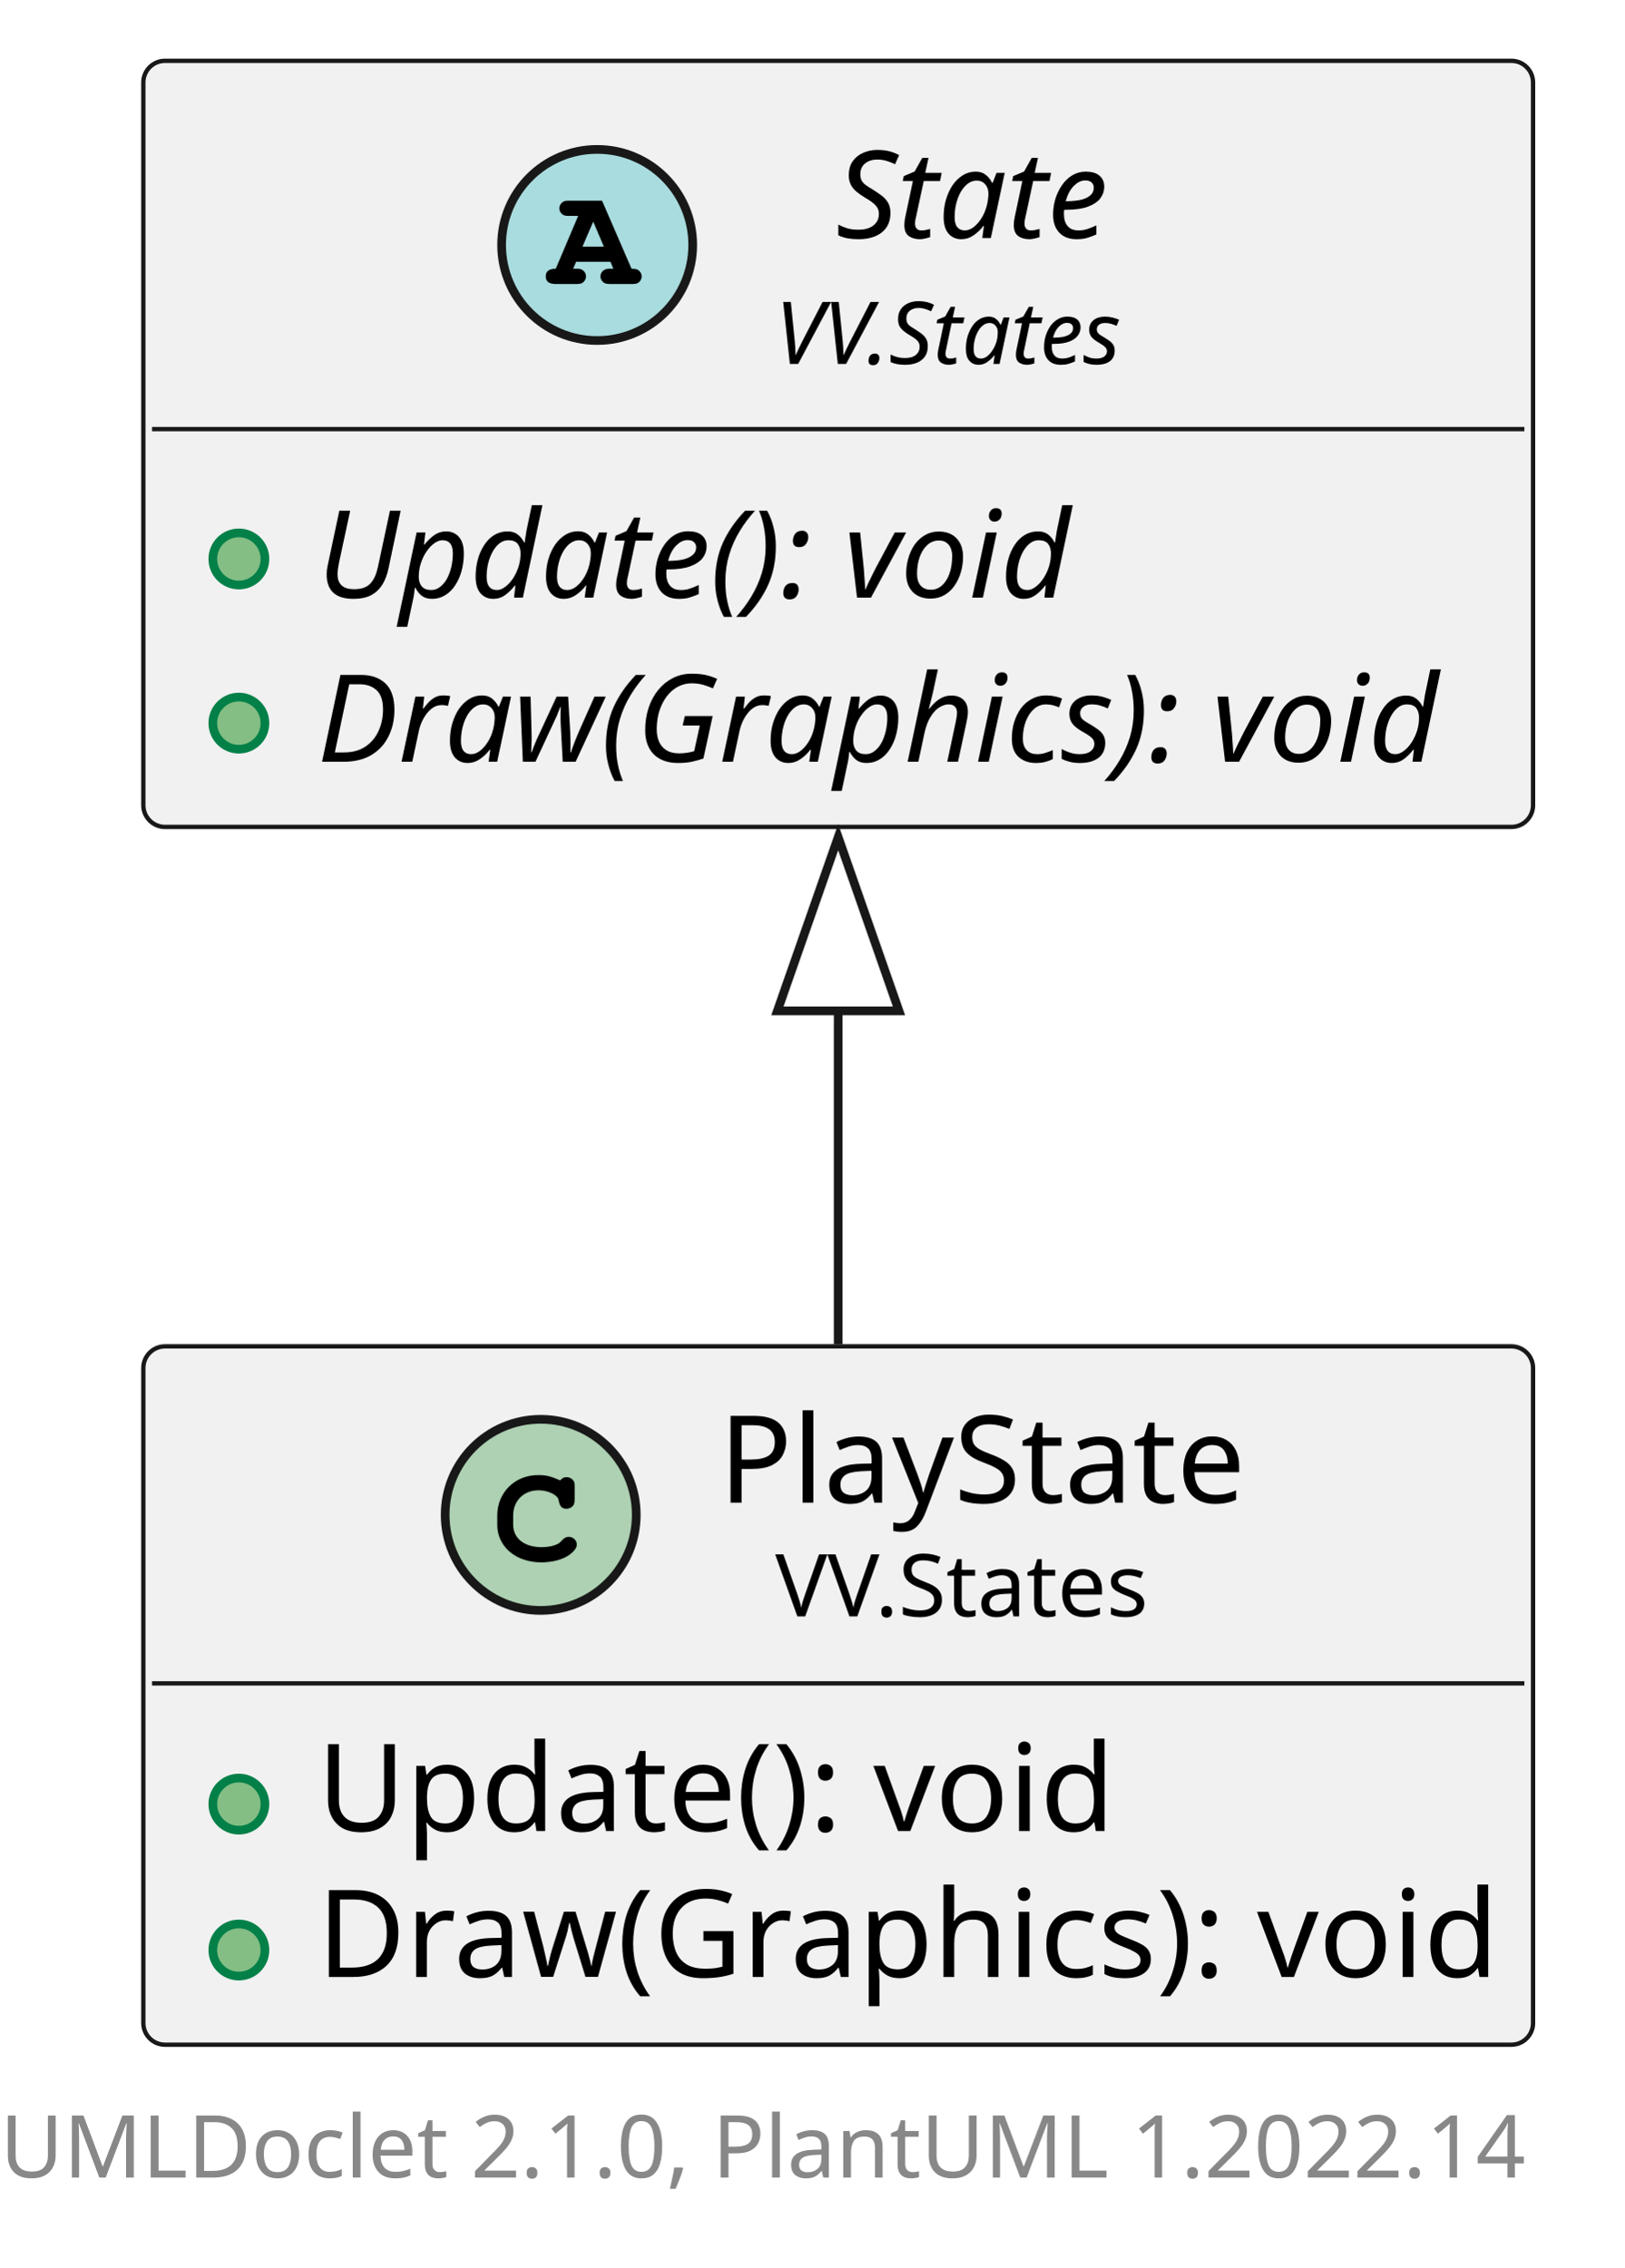
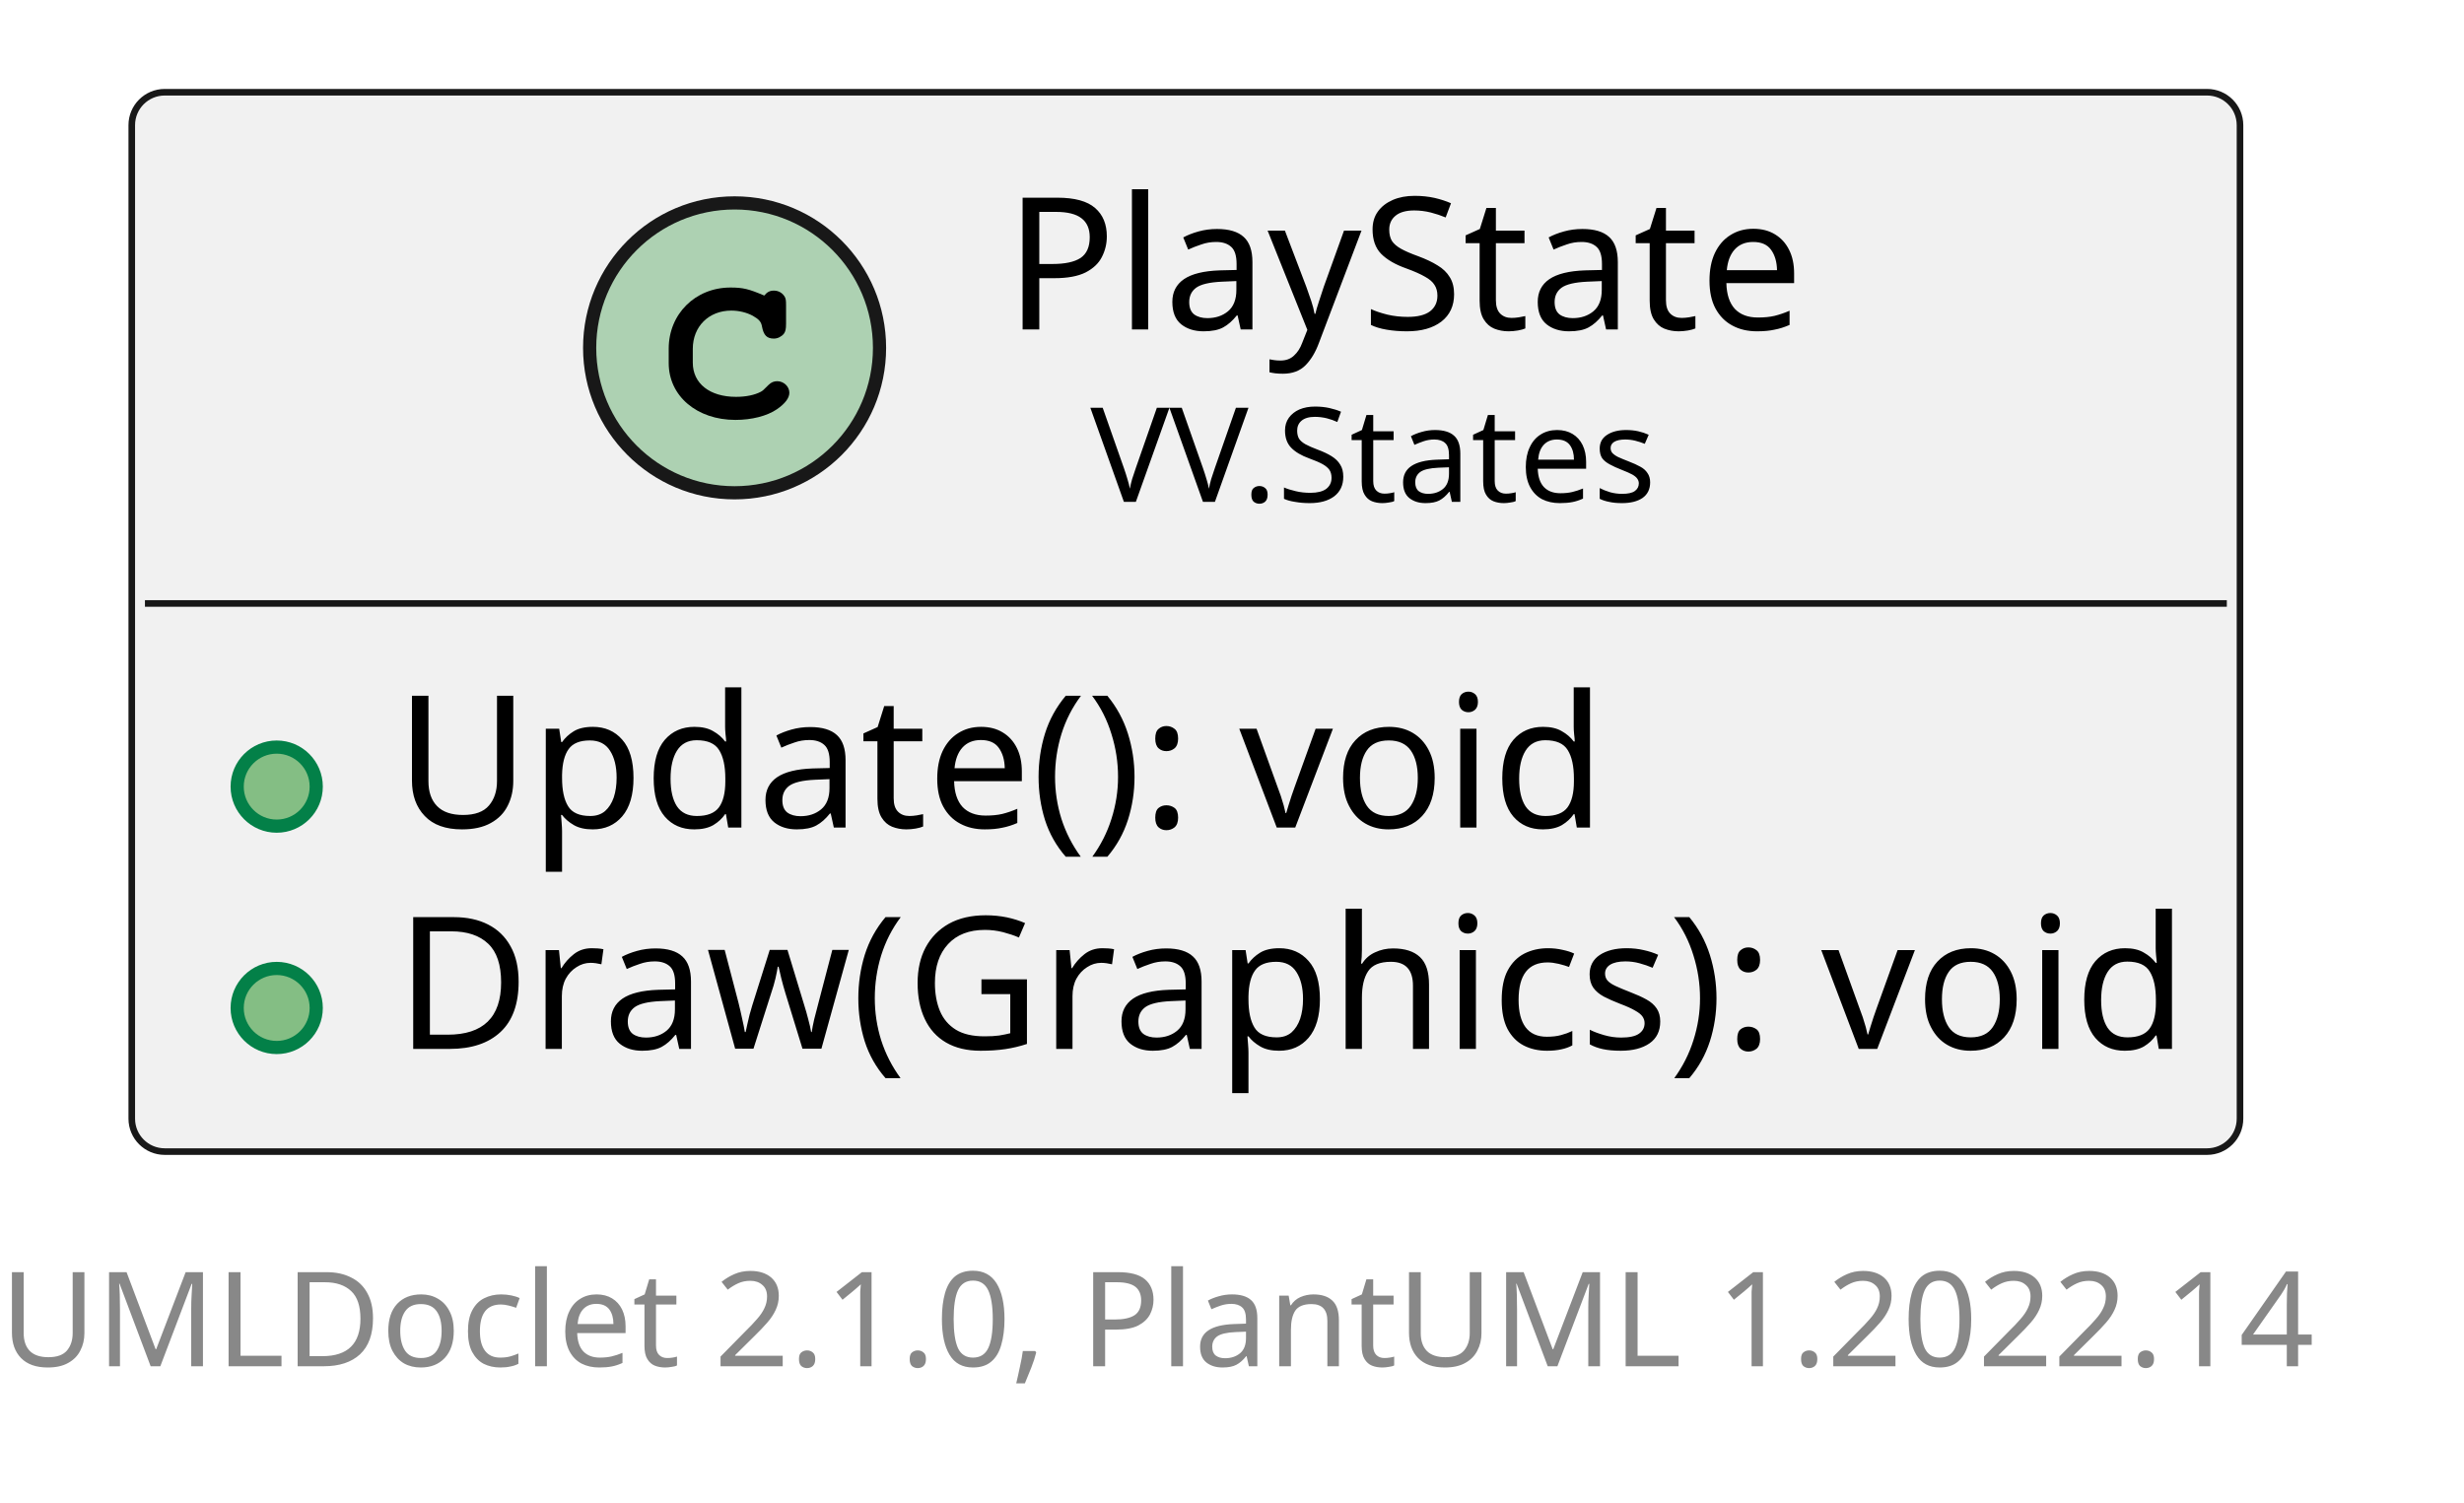
- <svg xmlns="http://www.w3.org/2000/svg" xmlns:xlink="http://www.w3.org/1999/xlink" contentStyleType="text/css" height="261px" preserveAspectRatio="none" style="width:187px;height:261px;background:#FFFFFF;" version="1.1" viewBox="0 0 187 261" width="187px" zoomAndPan="magnify">
+ <svg xmlns="http://www.w3.org/2000/svg" xmlns:xlink="http://www.w3.org/1999/xlink" contentStyleType="text/css" height="114px" preserveAspectRatio="none" style="width:187px;height:114px;background:#FFFFFF;" version="1.1" viewBox="0 0 187 114" width="187px" zoomAndPan="magnify">
  <defs />
  <g>
    <a href="PlayState.html" target="_top" title="PlayState.html" xlink:actuate="onRequest" xlink:href="PlayState.html" xlink:show="new" xlink:title="PlayState.html" xlink:type="simple">
      <g id="elem_VV.States.PlayState">
-         <rect codeLine="5" fill="#F1F1F1" height="80.4" id="VV.States.PlayState" rx="2.5" ry="2.5" style="stroke:#181818;stroke-width:0.5;" width="160" x="16.5" y="155" />
-         <ellipse cx="62.25" cy="174.4" fill="#ADD1B2" rx="11" ry="11" style="stroke:#181818;stroke-width:1.0;" />
-         <path d="M57.25,175.556 C57.25,178.056 59.391,179.869 62.312,179.869 C63.547,179.869 64.719,179.572 65.469,179.056 C66.078,178.634 66.406,178.213 66.406,177.806 C66.406,177.338 65.984,176.931 65.484,176.931 C65.25,176.931 65.031,177.009 64.828,177.213 C64.391,177.65 64.391,177.65 64.219,177.744 C63.766,177.978 63.125,178.119 62.359,178.119 C60.359,178.119 59.078,177.103 59.078,175.525 L59.078,174.478 C59.078,172.775 60.297,171.572 62,171.572 C62.578,171.572 63.156,171.713 63.625,171.963 C64.094,172.228 64.266,172.416 64.328,172.775 C64.453,173.447 64.703,173.697 65.234,173.697 C65.516,173.697 65.797,173.556 65.984,173.338 C66.109,173.166 66.156,172.994 66.156,172.556 L66.156,171.197 C66.156,170.775 66.141,170.634 66.016,170.463 C65.844,170.213 65.562,170.056 65.234,170.056 C64.922,170.056 64.719,170.166 64.5,170.431 C63.328,169.931 62.891,169.822 61.938,169.822 C59.266,169.822 57.25,171.838 57.25,174.463 L57.25,175.556 Z " fill="#000000" />
-         <text fill="#000000" font-family="sans-serif" font-size="14" lengthAdjust="spacing" textLength="60" x="82.75" y="173.006">PlayState</text>
-         <text fill="#000000" font-family="sans-serif" font-size="10" lengthAdjust="spacing" textLength="47" x="89.25" y="186.09">VV.States</text>
-         <line style="stroke:#181818;stroke-width:0.5;" x1="17.5" x2="175.5" y1="193.8" y2="193.8" />
-         <ellipse cx="27.5" cy="207.7" fill="#84BE84" rx="3" ry="3" style="stroke:#038048;stroke-width:1.0;" />
-         <text fill="#000000" font-family="sans-serif" font-size="14" lengthAdjust="spacing" textLength="90" x="36.5" y="210.806">Update(): void</text>
-         <ellipse cx="27.5" cy="224.5" fill="#84BE84" rx="3" ry="3" style="stroke:#038048;stroke-width:1.0;" />
-         <text fill="#000000" font-family="sans-serif" font-size="14" lengthAdjust="spacing" textLength="134" x="36.5" y="227.606">Draw(Graphics): void</text>
+         <rect codeLine="5" fill="#F1F1F1" height="80.4" id="VV.States.PlayState" rx="2.5" ry="2.5" style="stroke:#181818;stroke-width:0.5;" width="160" x="10" y="7" />
+         <ellipse cx="55.75" cy="26.4" fill="#ADD1B2" rx="11" ry="11" style="stroke:#181818;stroke-width:1.0;" />
+         <path d="M50.75,27.556 C50.75,30.056 52.891,31.869 55.812,31.869 C57.047,31.869 58.219,31.572 58.969,31.056 C59.578,30.634 59.906,30.212 59.906,29.806 C59.906,29.337 59.484,28.931 58.984,28.931 C58.75,28.931 58.531,29.009 58.328,29.212 C57.891,29.65 57.891,29.65 57.719,29.744 C57.266,29.978 56.625,30.119 55.859,30.119 C53.859,30.119 52.578,29.103 52.578,27.525 L52.578,26.478 C52.578,24.775 53.797,23.572 55.5,23.572 C56.078,23.572 56.656,23.712 57.125,23.962 C57.594,24.228 57.766,24.416 57.828,24.775 C57.953,25.447 58.203,25.697 58.734,25.697 C59.016,25.697 59.297,25.556 59.484,25.337 C59.609,25.166 59.656,24.994 59.656,24.556 L59.656,23.197 C59.656,22.775 59.641,22.634 59.516,22.462 C59.344,22.212 59.062,22.056 58.734,22.056 C58.422,22.056 58.219,22.166 58,22.431 C56.828,21.931 56.391,21.822 55.438,21.822 C52.766,21.822 50.75,23.837 50.75,26.462 L50.75,27.556 Z " fill="#000000" />
+         <text fill="#000000" font-family="sans-serif" font-size="14" lengthAdjust="spacing" textLength="60" x="76.25" y="25.006">PlayState</text>
+         <text fill="#000000" font-family="sans-serif" font-size="10" lengthAdjust="spacing" textLength="47" x="82.75" y="38.09">VV.States</text>
+         <line style="stroke:#181818;stroke-width:0.5;" x1="11" x2="169" y1="45.8" y2="45.8" />
+         <ellipse cx="21" cy="59.7" fill="#84BE84" rx="3" ry="3" style="stroke:#038048;stroke-width:1.0;" />
+         <text fill="#000000" font-family="sans-serif" font-size="14" lengthAdjust="spacing" textLength="90" x="30" y="62.806">Update(): void</text>
+         <ellipse cx="21" cy="76.5" fill="#84BE84" rx="3" ry="3" style="stroke:#038048;stroke-width:1.0;" />
+         <text fill="#000000" font-family="sans-serif" font-size="14" lengthAdjust="spacing" textLength="134" x="30" y="79.606">Draw(Graphics): void</text>
      </g>
    </a>
-     <a href="State.html" target="_top" title="State.html" xlink:actuate="onRequest" xlink:href="State.html" xlink:show="new" xlink:title="State.html" xlink:type="simple">
-       <g id="elem_VV.States.State">
-         <rect codeLine="10" fill="#F1F1F1" height="88.2" id="VV.States.State" rx="2.5" ry="2.5" style="stroke:#181818;stroke-width:0.5;" width="160" x="16.5" y="7" />
-         <ellipse cx="68.75" cy="28.2" fill="#A9DCDF" rx="11" ry="11" style="stroke:#181818;stroke-width:1.0;" />
-         <path d="M70.281,30.137 L70.609,30.934 L70.328,30.934 C69.875,30.934 69.75,30.966 69.578,31.075 C69.297,31.216 69.125,31.512 69.125,31.809 C69.125,32.106 69.266,32.356 69.5,32.528 C69.672,32.653 69.906,32.7 70.328,32.7 L72.688,32.7 C73.047,32.7 73.297,32.669 73.438,32.575 C73.703,32.434 73.875,32.122 73.875,31.809 C73.875,31.544 73.734,31.278 73.5,31.106 C73.312,30.981 73.156,30.95 72.703,30.934 L69.312,23.106 L65.594,23.106 C65.141,23.106 65,23.122 64.828,23.231 C64.562,23.403 64.391,23.684 64.391,23.981 C64.391,24.262 64.531,24.528 64.781,24.7 C64.953,24.825 65.141,24.856 65.594,24.856 L66.562,24.856 L63.984,30.934 C63.234,30.934 62.828,31.231 62.828,31.809 C62.828,32.419 63.219,32.7 64.016,32.7 L66.281,32.7 C66.641,32.7 66.891,32.669 67.031,32.575 C67.297,32.419 67.469,32.122 67.469,31.809 C67.469,31.544 67.328,31.278 67.094,31.106 C66.906,30.966 66.75,30.934 66.281,30.934 L65.984,30.934 L66.328,30.137 L70.281,30.137 Z M69.516,28.387 L67.062,28.387 L68.297,25.512 L69.516,28.387 Z " fill="#000000" />
-         <text fill="#000000" font-family="sans-serif" font-size="14" font-style="italic" lengthAdjust="spacing" textLength="33" x="96.25" y="27.4">State</text>
-         <text fill="#000000" font-family="sans-serif" font-size="10" font-style="italic" lengthAdjust="spacing" textLength="47" x="89.25" y="41.9">VV.States</text>
-         <line style="stroke:#181818;stroke-width:0.5;" x1="17.5" x2="175.5" y1="49.4" y2="49.4" />
-         <ellipse cx="27.5" cy="64.35" fill="#84BE84" rx="3" ry="3" style="stroke:#038048;stroke-width:1.0;" />
-         <text fill="#000000" font-family="sans-serif" font-size="14" font-style="italic" lengthAdjust="spacing" textLength="90" x="36.5" y="68.8">Update(): void</text>
-         <ellipse cx="27.5" cy="83.25" fill="#84BE84" rx="3" ry="3" style="stroke:#038048;stroke-width:1.0;" />
-         <text fill="#000000" font-family="sans-serif" font-size="14" font-style="italic" lengthAdjust="spacing" textLength="134" x="36.5" y="87.7">Draw(Graphics): void</text>
-       </g>
-     </a>
-     <g id="link_VV.States.State_VV.States.PlayState">
-       <path codeLine="15" d="M96.5,116.19 C96.5,129.34 96.5,142.8 96.5,154.75 " fill="none" id="VV.States.State-backto-VV.States.PlayState" style="stroke:#181818;stroke-width:1.0;" />
-       <polygon fill="none" points="89.5,116.38,96.5,96.38,103.5,116.38,89.5,116.38" style="stroke:#181818;stroke-width:1.0;" />
-     </g>
-     <text fill="#888888" font-family="sans-serif" font-size="10" lengthAdjust="spacing" textLength="179" x="0" y="250.69">UMLDoclet 2.1.0, PlantUML 1.2022.14</text>
+     <text fill="#888888" font-family="sans-serif" font-size="10" lengthAdjust="spacing" textLength="179" x="0" y="103.69">UMLDoclet 2.1.0, PlantUML 1.2022.14</text>
  </g>
</svg>
